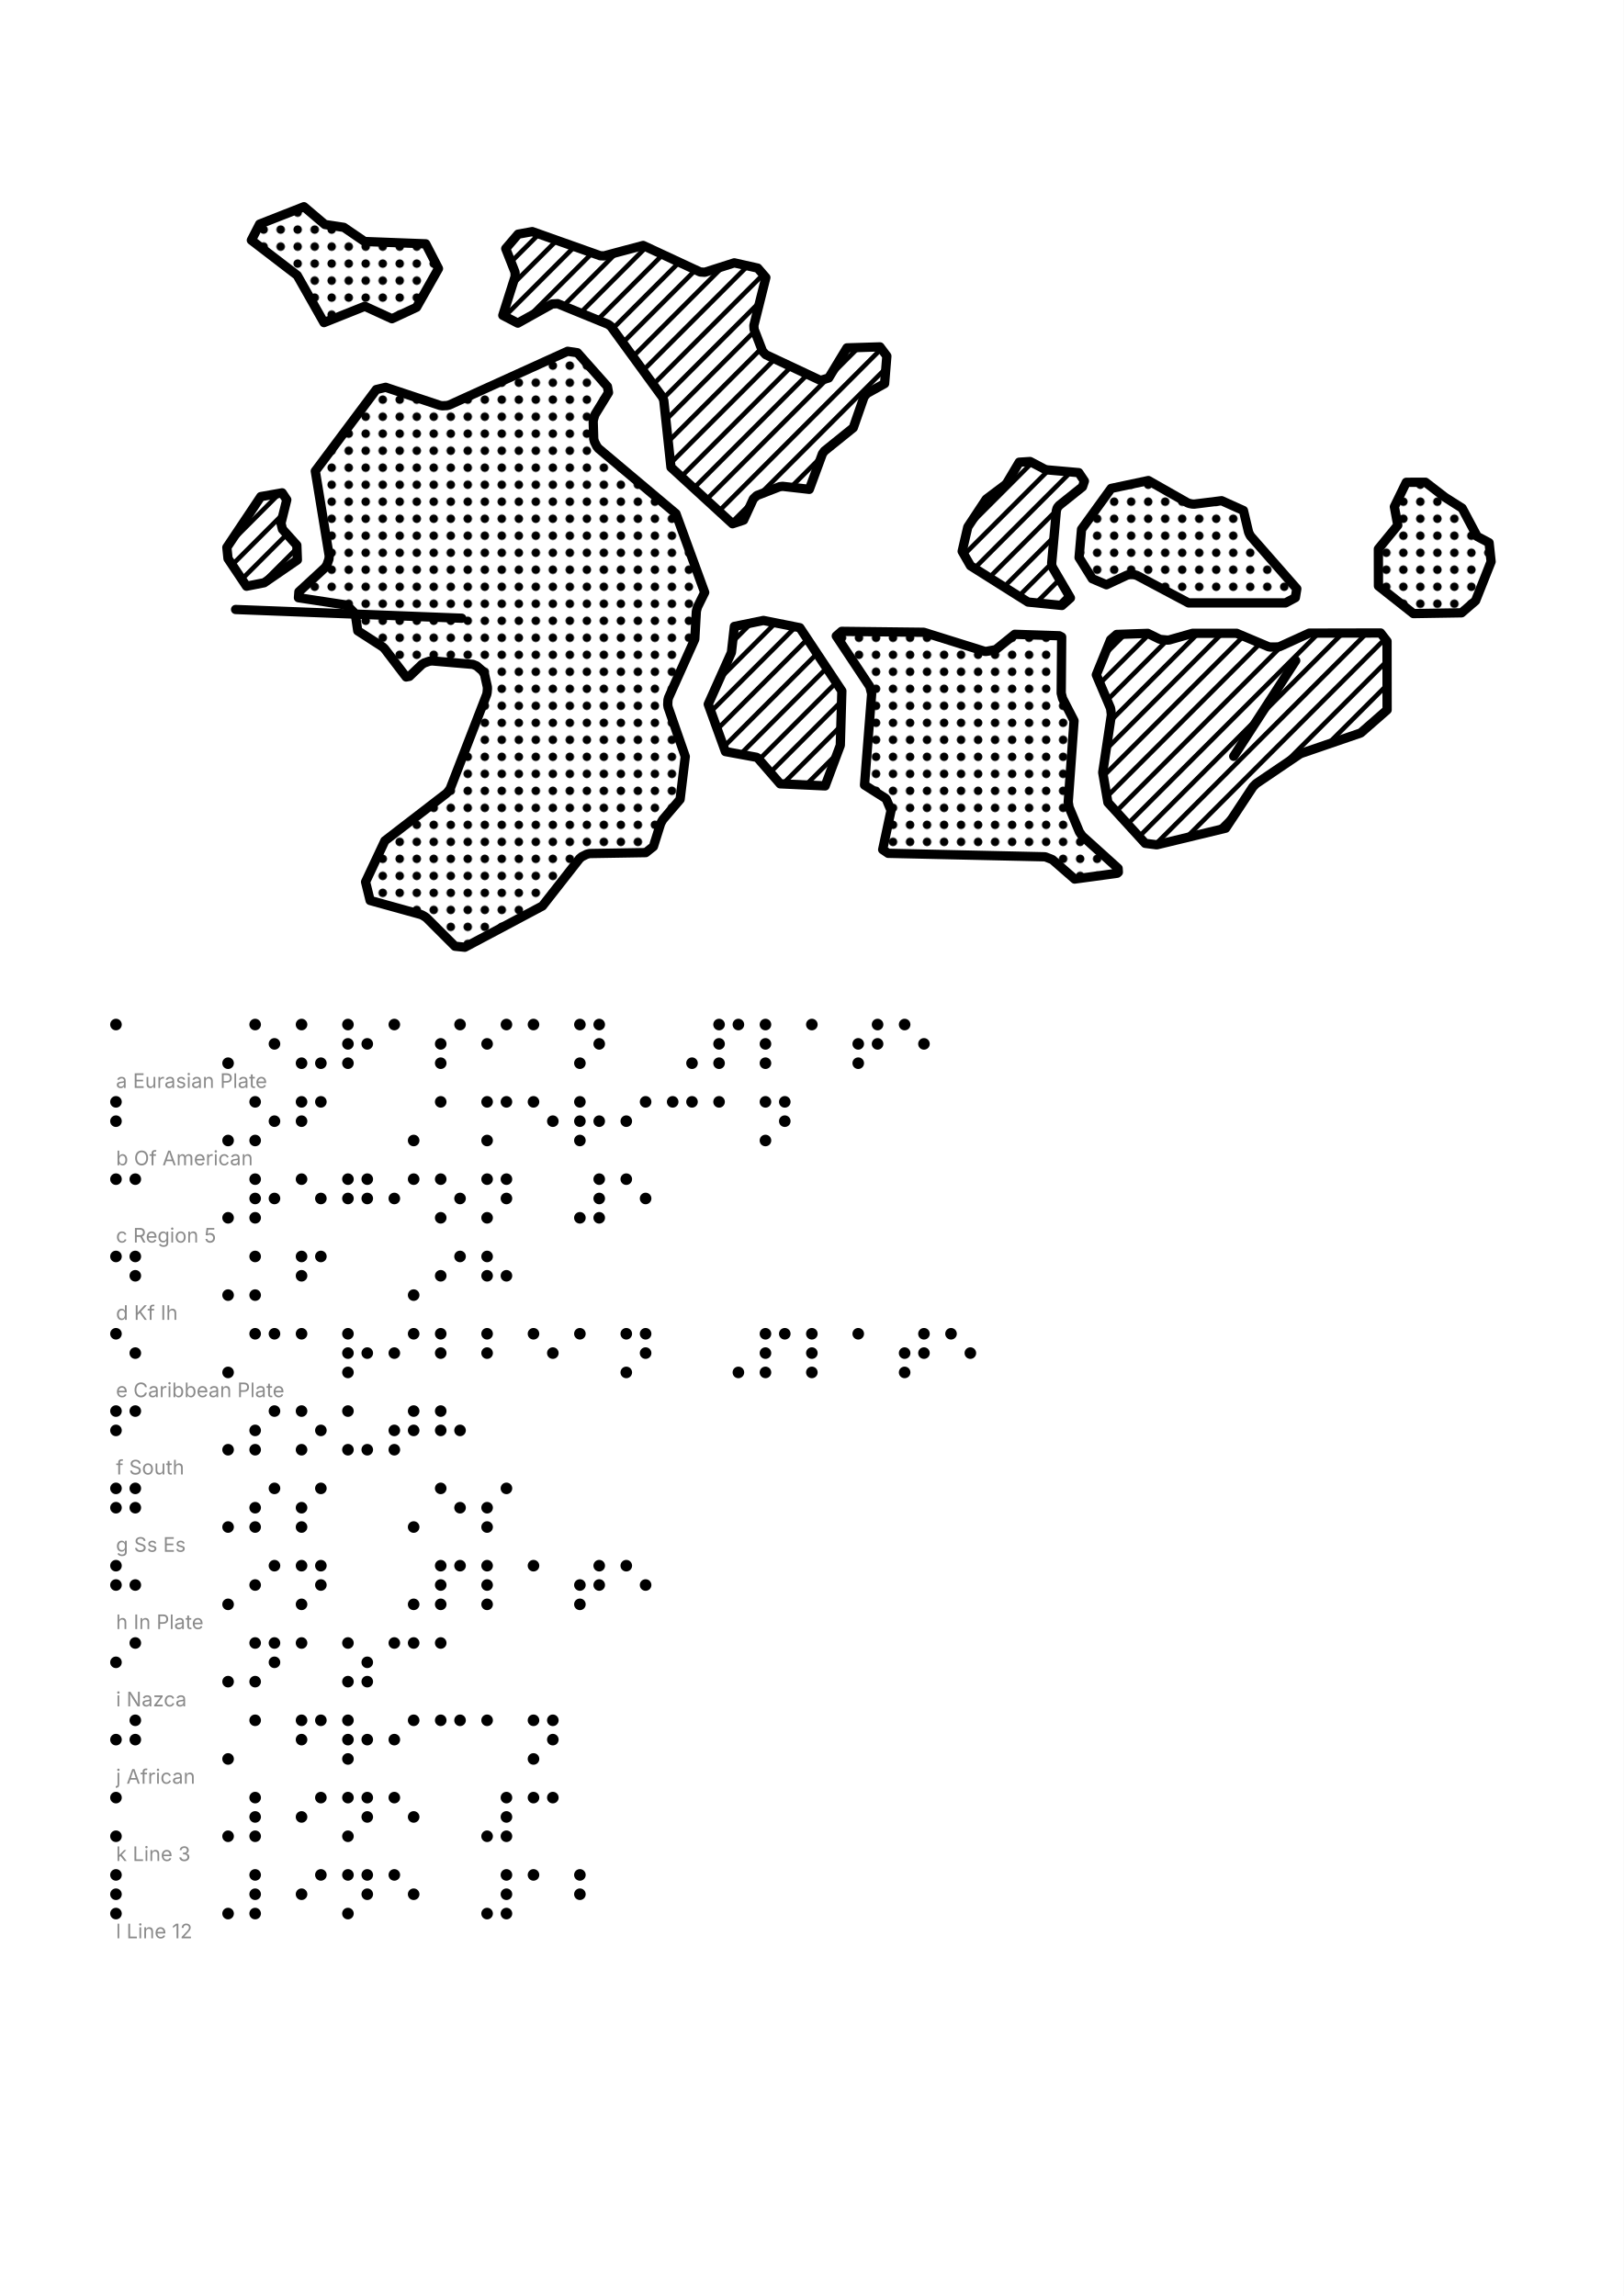
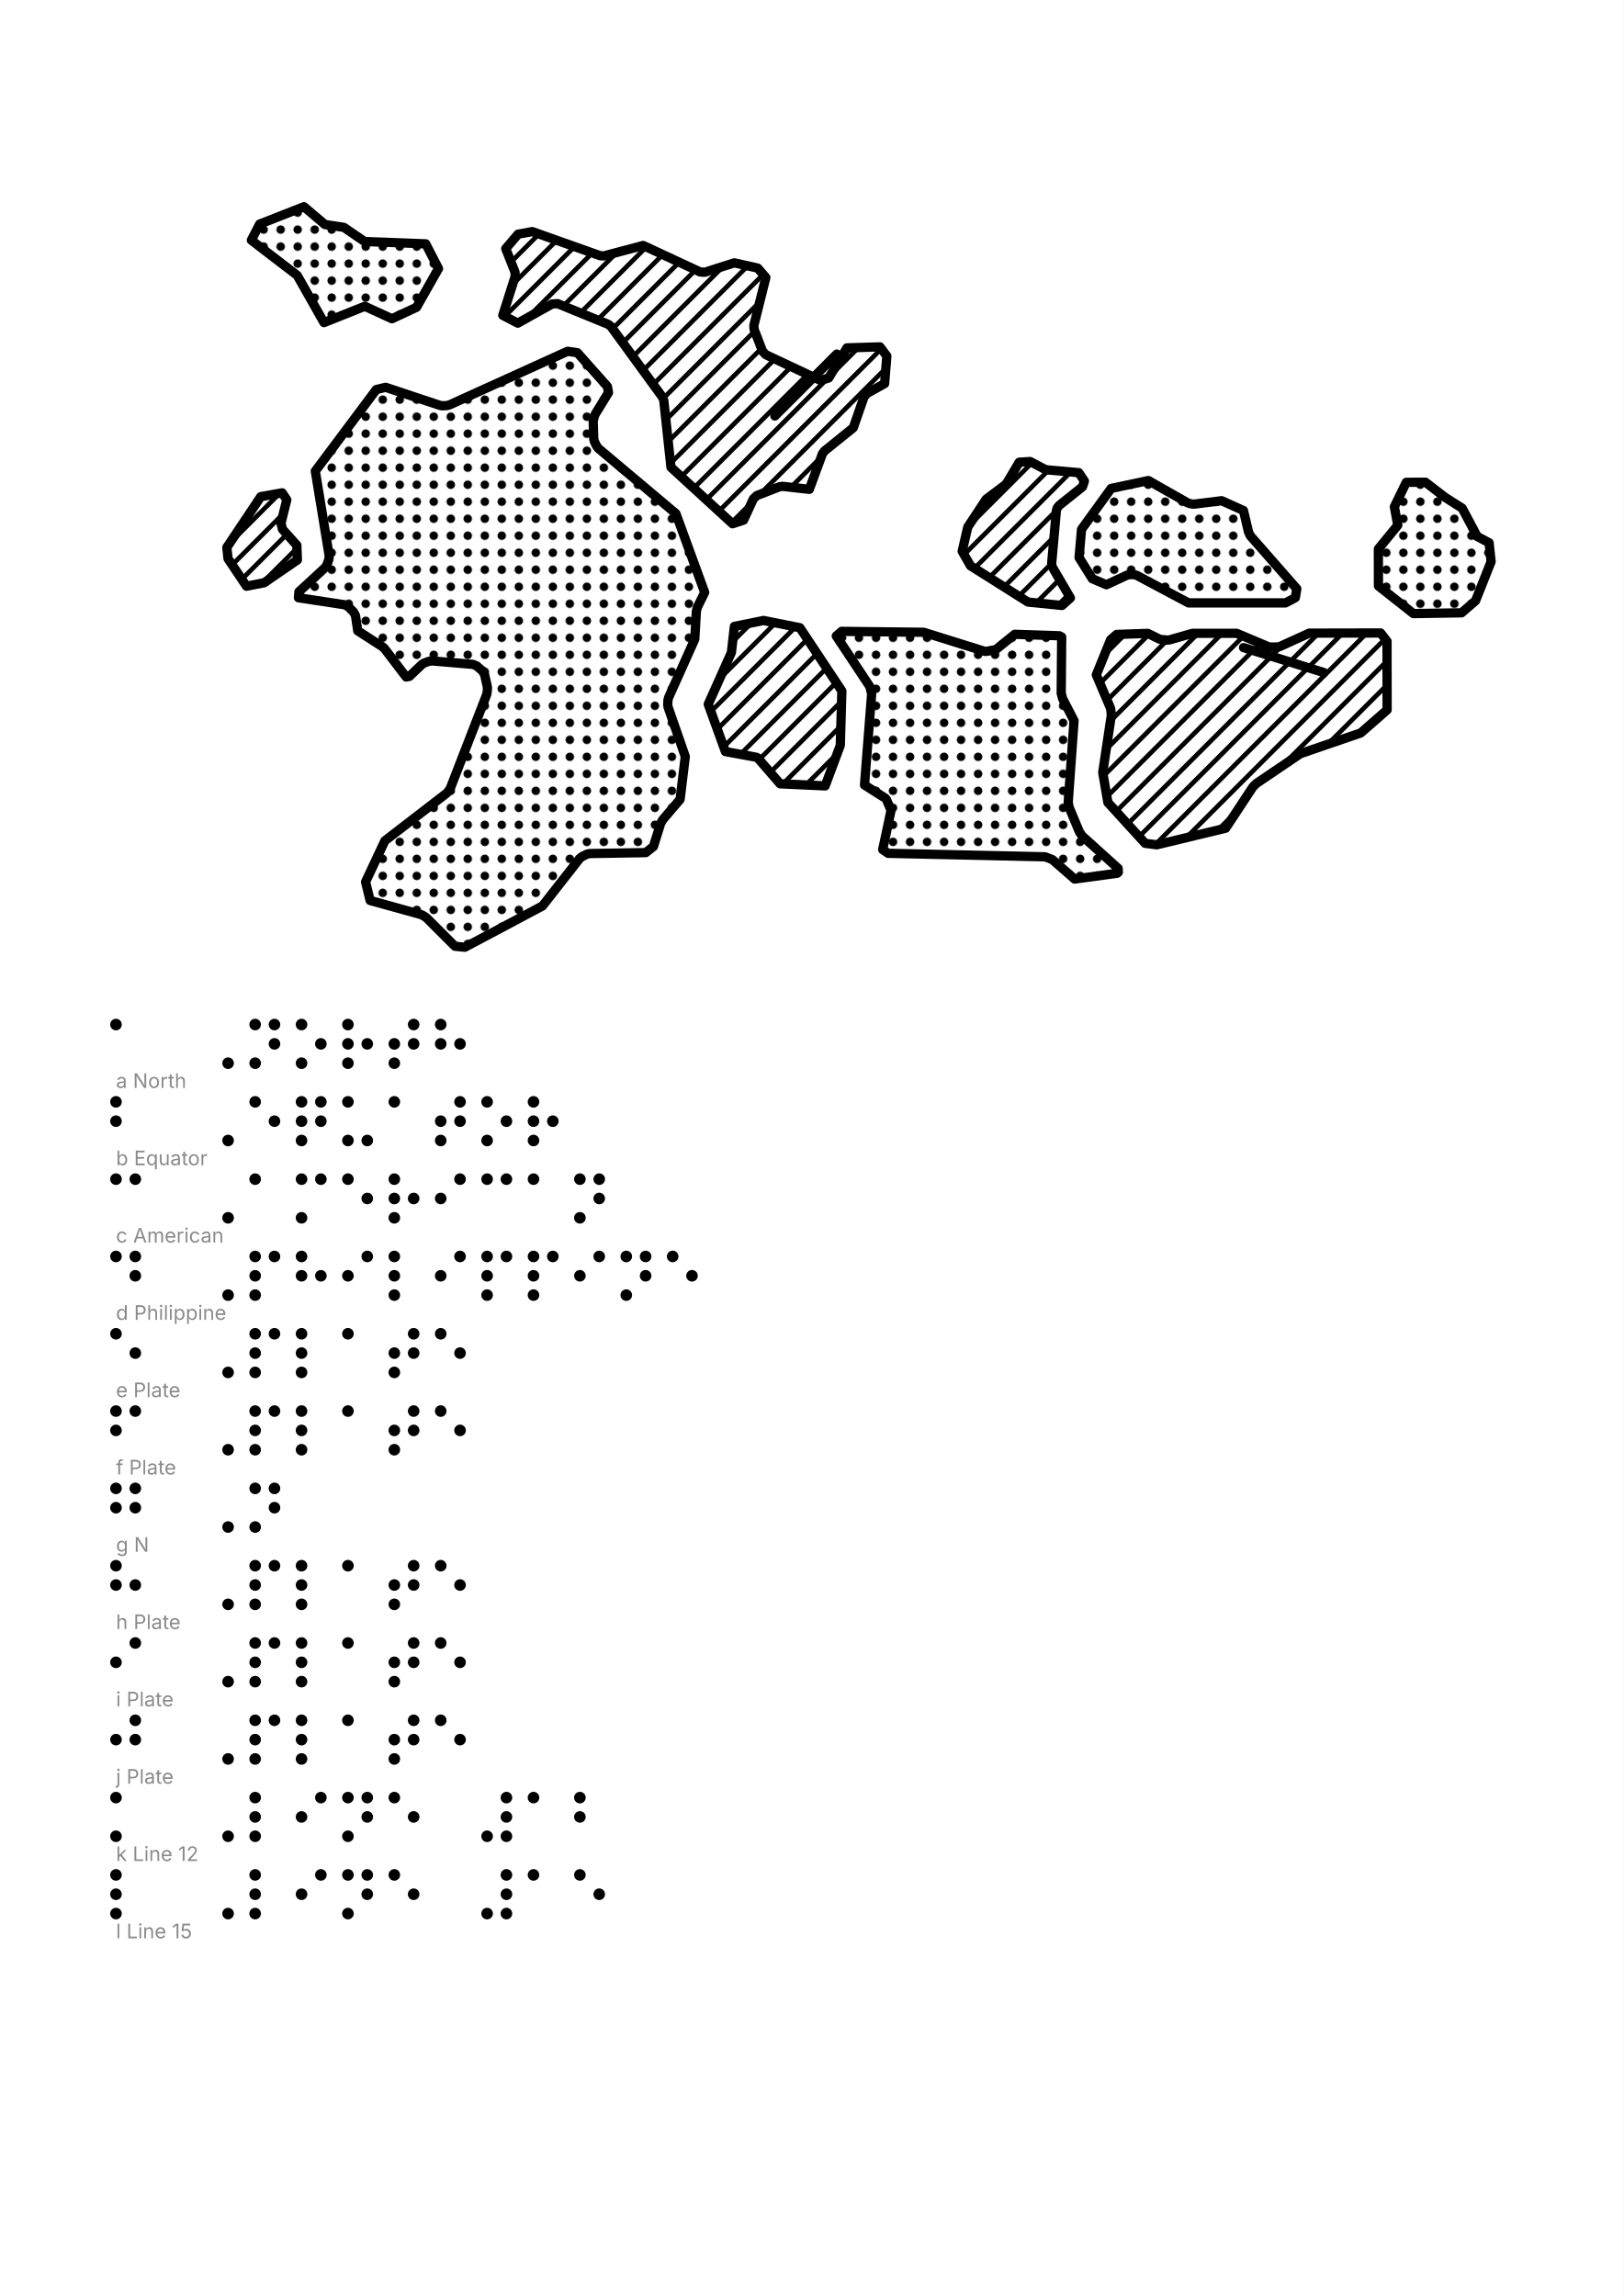
<svg xmlns="http://www.w3.org/2000/svg" width="210mm" height="297mm" viewBox="0 0 210 297" data-tdm="geo-tectonic-01" data-title="geo-tectonic-01">
  <defs>
    <pattern id="dots" width="2.2" height="2.2" patternUnits="userSpaceOnUse">
      <circle cx="1.1" cy="1.1" r="0.55" fill="#000" />
    </pattern>
    <pattern id="diagonal-lines" width="2.2" height="2.2" patternUnits="userSpaceOnUse" patternTransform="rotate(45)">
      <rect width="0.6" height="2.2" fill="#000" />
    </pattern>
    <pattern id="horizontal-lines" width="2.2" height="2.2" patternUnits="userSpaceOnUse">
      <rect width="2.2" height="0.6" fill="#000" />
    </pattern>
    <pattern id="grid" width="2.64" height="2.64" patternUnits="userSpaceOnUse">
      <rect width="2.64" height="0.5" fill="#000" />
      <rect width="0.5" height="2.64" fill="#000" />
    </pattern>
    <marker id="chevron" markerWidth="4" markerHeight="4" refX="3" refY="2" orient="auto" markerUnits="userSpaceOnUse">
      <path d="M0,0 L4,2 L0,4" fill="none" stroke="#000" stroke-width="1.2" stroke-linecap="round" />
    </marker>
  </defs>
  <rect width="210" height="297" fill="#fff" />
  <g id="regions">
-     <path id="r-08" data-name="Kf Ih" d="M74.68 45.63 L78.56 50.00 L78.70 50.78 L76.98 53.58 L76.89 53.80 L76.76 54.26 L76.72 54.52 L76.79 56.78 L76.88 57.13 L77.18 57.73 L77.40 58.01 L87.42 66.44 L91.14 76.63 L90.23 78.48 L90.17 78.65 L90.09 78.96 L90.06 79.12 L89.86 82.68 L86.47 90.24 L86.39 90.55 L86.36 91.16 L86.41 91.48 L88.63 97.86 L87.96 103.40 L85.76 105.98 L85.66 106.13 L85.50 106.42 L85.43 106.57 L84.51 109.50 L83.52 110.29 L76.26 110.41 L75.89 110.50 L75.25 110.82 L74.96 111.06 L70.16 117.19 L60.12 122.53 L58.84 122.40 L55.18 118.74 L55.02 118.62 L54.66 118.40 L54.44 118.30 L47.87 116.48 L47.28 114.08 L49.78 108.76 L57.71 102.65 L57.87 102.49 L58.14 102.14 L58.26 101.93 L62.95 89.83 L63.00 89.59 L63.04 89.11 L63.03 88.85 L62.67 87.24 L62.39 86.78 L61.65 86.14 L61.16 85.94 L55.88 85.49 L55.53 85.53 L54.89 85.75 L54.58 85.94 L52.95 87.49 L52.53 87.57 L49.80 83.99 L49.70 83.87 L49.49 83.68 L49.37 83.60 L46.27 81.60 L45.98 79.65 L45.74 79.18 L45.05 78.48 L44.57 78.23 L38.60 77.32 L38.66 76.55 L42.05 73.42 L42.28 73.07 L42.54 72.33 L42.58 71.91 L40.78 60.94 L48.67 50.39 L49.88 50.10 L56.90 52.44 L57.21 52.49 L57.81 52.46 L58.12 52.38 L73.41 45.44 Z" fill="url(#dots)" stroke="#000" stroke-width="1.2" stroke-linejoin="round" />
-     <path id="r-02" data-name="South" d="M119.47 81.79 L127.34 84.25 L127.41 84.26 L127.57 84.26 L128.69 84.05 L128.75 84.03 L128.85 83.98 L128.89 83.95 L131.24 82.05 L137.01 82.24 L137.31 82.40 L137.25 89.63 L137.25 89.67 L137.26 89.73 L137.27 89.74 L137.41 90.30 L137.42 90.33 L137.44 90.38 L137.45 90.40 L138.91 93.23 L138.16 103.70 L138.16 103.76 L138.17 103.82 L138.26 104.37 L138.27 104.43 L138.29 104.47 L139.59 107.58 L139.61 107.63 L139.64 107.67 L139.94 108.10 L139.97 108.14 L140.00 108.17 L144.61 112.33 L144.64 112.83 L144.49 112.96 L138.99 113.71 L136.17 111.25 L136.14 111.22 L136.07 111.18 L136.04 111.17 L135.28 110.87 L135.25 110.86 L135.17 110.84 L135.12 110.83 L114.87 110.38 L114.16 109.90 L115.21 104.99 L115.22 104.93 L115.21 104.78 L115.19 104.70 L114.65 103.43 L114.61 103.37 L114.51 103.26 L114.47 103.23 L111.81 101.55 L112.73 89.81 L112.73 89.76 L112.72 89.68 L112.71 89.66 L112.52 88.90 L112.51 88.87 L112.48 88.79 L112.46 88.75 L108.16 82.27 L108.85 81.67 Z" fill="url(#dots)" stroke="#000" stroke-width="1.2" stroke-linejoin="round" />
-     <path id="r-01" data-name="African" d="M179.39 82.95 L179.40 91.83 L175.99 94.81 L168.42 97.41 L168.35 97.43 L168.06 97.57 L167.99 97.62 L162.53 101.32 L162.44 101.39 L162.11 101.72 L162.03 101.81 L158.52 107.13 L149.61 109.28 L148.11 109.09 L143.29 103.81 L142.62 99.92 L143.73 92.54 L143.73 92.38 L143.65 91.73 L143.61 91.57 L141.79 87.29 L143.64 82.75 L144.42 82.07 L148.45 81.93 L149.93 82.66 L150.14 82.72 L151.01 82.80 L151.22 82.78 L154.25 81.92 L159.94 81.92 L164.06 83.66 L164.30 83.70 L165.27 83.69 L165.51 83.64 L169.33 81.90 L178.56 81.88 Z" fill="url(#diagonal-lines)" stroke="#000" stroke-width="1.2" stroke-linejoin="round" />
-     <path id="r-09" data-name="Of American" d="M77.63 33.08 L78.12 33.10 L83.18 31.75 L90.55 35.18 L91.15 35.22 L94.97 34.00 L98.00 34.68 L99.05 35.90 L97.50 42.10 L97.53 42.60 L98.62 45.43 L99.04 45.88 L106.12 49.21 L107.18 48.89 L109.54 45.00 L113.81 44.87 L114.70 46.06 L114.41 49.62 L112.13 50.89 L111.75 51.34 L110.36 55.33 L106.63 58.34 L106.37 58.69 L104.67 63.30 L101.22 62.91 L100.83 62.96 L97.89 64.10 L97.44 64.52 L96.17 67.28 L94.74 67.75 L86.78 60.45 L85.85 51.80 L85.70 51.40 L79.01 42.22 L78.65 41.95 L72.12 39.28 L71.41 39.32 L66.97 41.80 L65.03 40.79 L66.63 35.75 L66.61 35.20 L65.41 32.16 L67.01 30.29 L68.84 29.96 Z" fill="url(#diagonal-lines)" stroke="#000" stroke-width="1.2" stroke-linejoin="round" />
-     <path id="r-06" data-name="Ss Es" d="M153.59 65.04 L153.84 65.13 L154.20 65.20 L154.46 65.21 L158.00 64.77 L160.82 66.04 L161.47 68.78 L161.54 68.97 L161.67 69.22 L161.78 69.39 L167.72 76.16 L167.53 77.31 L166.26 77.99 L153.72 77.99 L147.03 74.43 L146.66 74.33 L146.13 74.32 L145.76 74.40 L143.10 75.64 L141.27 74.86 L139.56 72.12 L139.88 68.47 L143.71 63.18 L148.52 62.16 Z" fill="url(#dots)" stroke="#000" stroke-width="1.2" stroke-linejoin="round" />
-     <path id="r-03" data-name="Nazca" d="M103.45 81.20 L108.88 89.38 L108.68 96.41 L106.72 101.66 L100.90 101.39 L97.99 98.04 L97.84 97.96 L93.82 97.22 L91.60 91.09 L94.58 84.44 L94.60 84.37 L94.98 81.03 L98.74 80.26 Z" fill="url(#diagonal-lines)" stroke="#000" stroke-width="1.2" stroke-linejoin="round" />
-     <path id="r-07" data-name="Caribbean Plate" d="M135.05 60.66 L135.14 60.70 L135.22 60.73 L135.44 60.78 L139.52 61.14 L140.25 62.23 L140.00 62.97 L137.00 65.37 L136.79 65.62 L136.71 65.77 L136.62 66.09 L136.02 72.83 L136.03 73.09 L136.06 73.22 L136.16 73.45 L138.44 77.35 L137.35 78.32 L132.96 77.88 L125.52 73.19 L124.44 71.31 L125.17 68.17 L127.55 64.57 L129.97 62.75 L130.11 62.61 L130.24 62.45 L131.82 59.79 L133.23 59.70 Z" fill="url(#diagonal-lines)" stroke="#000" stroke-width="1.2" stroke-linejoin="round" />
-     <path id="r-10" data-name="Eurasian Plate" d="M39.31 26.74 L42.02 29.04 L44.47 29.41 L47.15 31.24 L55.06 31.54 L56.71 34.74 L53.87 39.75 L50.69 41.23 L47.18 39.62 L41.90 41.73 L38.44 35.62 L32.51 31.07 L33.58 28.99 Z" fill="url(#dots)" stroke="#000" stroke-width="1.2" stroke-linejoin="round" />
-     <path id="r-04" data-name="In Plate" d="M186.89 64.33 L189.11 65.74 L191.05 69.39 L192.59 70.21 L192.85 72.65 L190.84 77.71 L189.03 79.27 L182.80 79.37 L178.28 75.80 L178.27 71.01 L180.78 67.94 L180.34 65.55 L181.88 62.39 L184.36 62.38 Z" fill="url(#dots)" stroke="#000" stroke-width="1.2" stroke-linejoin="round" />
-     <path id="r-05" data-name="Region 5" d="M37.09 64.65 L36.34 67.68 L36.53 68.46 L38.39 70.53 L38.46 72.43 L34.17 75.38 L31.88 75.83 L29.49 72.26 L29.34 70.81 L33.73 64.24 L36.49 63.75 Z" fill="url(#diagonal-lines)" stroke="#000" stroke-width="1.2" stroke-linejoin="round" />
+     <path id="r-08" data-name="Equator" d="M74.68 45.63 L78.56 50.00 L78.70 50.78 L76.98 53.58 L76.89 53.80 L76.76 54.26 L76.72 54.52 L76.79 56.78 L76.88 57.13 L77.18 57.73 L77.40 58.01 L87.42 66.44 L91.14 76.63 L90.23 78.48 L90.17 78.65 L90.09 78.96 L90.06 79.12 L89.86 82.68 L86.47 90.24 L86.39 90.55 L86.36 91.16 L86.41 91.48 L88.63 97.86 L87.96 103.40 L85.76 105.98 L85.66 106.13 L85.50 106.42 L85.43 106.57 L84.51 109.50 L83.52 110.29 L76.26 110.41 L75.89 110.50 L75.25 110.82 L74.96 111.06 L70.16 117.19 L60.12 122.53 L58.84 122.40 L55.18 118.74 L55.02 118.62 L54.66 118.40 L54.44 118.30 L47.87 116.48 L47.28 114.08 L49.78 108.76 L57.71 102.65 L57.87 102.49 L58.14 102.14 L58.26 101.93 L62.95 89.83 L63.00 89.59 L63.04 89.11 L63.03 88.85 L62.67 87.24 L62.39 86.78 L61.65 86.14 L61.16 85.94 L55.88 85.49 L55.53 85.53 L54.89 85.75 L54.58 85.94 L52.95 87.49 L52.53 87.57 L49.80 83.99 L49.70 83.87 L49.49 83.68 L49.37 83.60 L46.27 81.60 L45.98 79.65 L45.74 79.18 L45.05 78.48 L44.57 78.23 L38.60 77.32 L38.66 76.55 L42.05 73.42 L42.28 73.07 L42.54 72.33 L42.58 71.91 L40.78 60.94 L48.67 50.39 L49.88 50.10 L56.90 52.44 L57.21 52.49 L57.81 52.46 L58.12 52.38 L73.41 45.44 Z" fill="url(#dots)" stroke="#000" stroke-width="1.2" stroke-linejoin="round" />
+     <path id="r-02" data-name="Plate" d="M119.47 81.79 L127.34 84.25 L127.41 84.26 L127.57 84.26 L128.69 84.05 L128.75 84.03 L128.85 83.98 L128.89 83.95 L131.24 82.05 L137.01 82.24 L137.31 82.40 L137.25 89.63 L137.25 89.67 L137.26 89.73 L137.27 89.74 L137.41 90.30 L137.42 90.33 L137.44 90.38 L137.45 90.40 L138.91 93.23 L138.16 103.70 L138.16 103.76 L138.17 103.82 L138.26 104.37 L138.27 104.43 L138.29 104.47 L139.59 107.58 L139.61 107.63 L139.64 107.67 L139.94 108.10 L139.97 108.14 L140.00 108.17 L144.61 112.33 L144.64 112.83 L144.49 112.96 L138.99 113.71 L136.17 111.25 L136.14 111.22 L136.07 111.18 L136.04 111.17 L135.28 110.87 L135.25 110.86 L135.17 110.84 L135.12 110.83 L114.87 110.38 L114.16 109.90 L115.21 104.99 L115.22 104.93 L115.21 104.78 L115.19 104.70 L114.65 103.43 L114.61 103.37 L114.51 103.26 L114.47 103.23 L111.81 101.55 L112.73 89.81 L112.73 89.76 L112.72 89.68 L112.71 89.66 L112.52 88.90 L112.51 88.87 L112.48 88.79 L112.46 88.75 L108.16 82.27 L108.85 81.67 Z" fill="url(#dots)" stroke="#000" stroke-width="1.2" stroke-linejoin="round" />
+     <path id="r-01" data-name="Plate" d="M179.39 82.95 L179.40 91.83 L175.99 94.81 L168.42 97.41 L168.35 97.43 L168.06 97.57 L167.99 97.62 L162.53 101.32 L162.44 101.39 L162.11 101.72 L162.03 101.81 L158.52 107.13 L149.61 109.28 L148.11 109.09 L143.29 103.81 L142.62 99.92 L143.73 92.54 L143.73 92.38 L143.65 91.73 L143.61 91.57 L141.79 87.29 L143.64 82.75 L144.42 82.07 L148.45 81.93 L149.93 82.66 L150.14 82.72 L151.01 82.80 L151.22 82.78 L154.25 81.92 L159.94 81.92 L164.06 83.66 L164.30 83.70 L165.27 83.69 L165.51 83.64 L169.33 81.90 L178.56 81.88 Z" fill="url(#diagonal-lines)" stroke="#000" stroke-width="1.2" stroke-linejoin="round" />
+     <path id="r-09" data-name="American" d="M77.63 33.08 L78.12 33.10 L83.18 31.75 L90.55 35.18 L91.15 35.22 L94.97 34.00 L98.00 34.68 L99.05 35.90 L97.50 42.10 L97.53 42.60 L98.62 45.43 L99.04 45.88 L106.12 49.21 L107.18 48.89 L109.54 45.00 L113.81 44.87 L114.70 46.06 L114.41 49.62 L112.13 50.89 L111.75 51.34 L110.36 55.33 L106.63 58.34 L106.37 58.69 L104.67 63.30 L101.22 62.91 L100.83 62.96 L97.89 64.10 L97.44 64.52 L96.17 67.28 L94.74 67.75 L86.78 60.45 L85.85 51.80 L85.70 51.40 L79.01 42.22 L78.65 41.95 L72.12 39.28 L71.41 39.32 L66.97 41.80 L65.03 40.79 L66.63 35.75 L66.61 35.20 L65.41 32.16 L67.01 30.29 L68.84 29.96 Z" fill="url(#diagonal-lines)" stroke="#000" stroke-width="1.2" stroke-linejoin="round" />
+     <path id="r-06" data-name="Plate" d="M153.59 65.04 L153.84 65.13 L154.20 65.20 L154.46 65.21 L158.00 64.77 L160.82 66.04 L161.47 68.78 L161.54 68.97 L161.67 69.22 L161.78 69.39 L167.72 76.16 L167.53 77.31 L166.26 77.99 L153.72 77.99 L147.03 74.43 L146.66 74.33 L146.13 74.32 L145.76 74.40 L143.10 75.64 L141.27 74.86 L139.56 72.12 L139.88 68.47 L143.71 63.18 L148.52 62.16 Z" fill="url(#dots)" stroke="#000" stroke-width="1.2" stroke-linejoin="round" />
+     <path id="r-03" data-name="Plate" d="M103.45 81.20 L108.88 89.38 L108.68 96.41 L106.72 101.66 L100.90 101.39 L97.99 98.04 L97.84 97.96 L93.82 97.22 L91.60 91.09 L94.58 84.44 L94.60 84.37 L94.98 81.03 L98.74 80.26 Z" fill="url(#diagonal-lines)" stroke="#000" stroke-width="1.2" stroke-linejoin="round" />
+     <path id="r-07" data-name="Plate" d="M135.05 60.66 L135.14 60.70 L135.22 60.73 L135.44 60.78 L139.52 61.14 L140.25 62.23 L140.00 62.97 L137.00 65.37 L136.79 65.62 L136.71 65.77 L136.62 66.09 L136.02 72.83 L136.03 73.09 L136.06 73.22 L136.16 73.45 L138.44 77.35 L137.35 78.32 L132.96 77.88 L125.52 73.19 L124.44 71.31 L125.17 68.17 L127.55 64.57 L129.97 62.75 L130.11 62.61 L130.24 62.45 L131.82 59.79 L133.23 59.70 Z" fill="url(#diagonal-lines)" stroke="#000" stroke-width="1.2" stroke-linejoin="round" />
+     <path id="r-10" data-name="North" d="M39.31 26.74 L42.02 29.04 L44.47 29.41 L47.15 31.24 L55.06 31.54 L56.71 34.74 L53.87 39.75 L50.69 41.23 L47.18 39.62 L41.90 41.73 L38.44 35.62 L32.51 31.07 L33.58 28.99 Z" fill="url(#dots)" stroke="#000" stroke-width="1.2" stroke-linejoin="round" />
+     <path id="r-04" data-name="N" d="M186.89 64.33 L189.11 65.74 L191.05 69.39 L192.59 70.21 L192.85 72.65 L190.84 77.71 L189.03 79.27 L182.80 79.37 L178.28 75.80 L178.27 71.01 L180.78 67.94 L180.34 65.55 L181.88 62.39 L184.36 62.38 Z" fill="url(#dots)" stroke="#000" stroke-width="1.2" stroke-linejoin="round" />
+     <path id="r-05" data-name="Philippine" d="M37.09 64.65 L36.34 67.68 L36.53 68.46 L38.39 70.53 L38.46 72.43 L34.17 75.38 L31.88 75.83 L29.49 72.26 L29.34 70.81 L33.73 64.24 L36.49 63.75 Z" fill="url(#diagonal-lines)" stroke="#000" stroke-width="1.2" stroke-linejoin="round" />
  </g>
  <g id="lines">
-     <path id="l-03" data-name="Line 3" d="M30.47 78.84 L59.72 79.97" fill="none" stroke="#000" stroke-width="1.2" stroke-linecap="round" stroke-linejoin="round" />
-     <path id="l-12" data-name="Line 12" d="M159.56 97.83 L167.58 85.45" fill="none" stroke="#000" stroke-width="1.2" stroke-linecap="round" stroke-linejoin="round" />
+     <path id="l-12" data-name="Line 12" d="M100.22 53.81 L108.23 45.80" fill="none" stroke="#000" stroke-width="1.2" stroke-linecap="round" stroke-linejoin="round" />
+     <path id="l-15" data-name="Line 15" d="M160.83 83.77 L171.23 87.00" fill="none" stroke="#000" stroke-width="1.2" stroke-linecap="round" stroke-linejoin="round" />
  </g>
  <g id="key" data-top="132.5" data-rows="12">
    <g class="key-row" data-id="r-10">
      <circle cx="15.00" cy="132.53" r="0.75" fill="#000" />
      <circle cx="29.50" cy="137.53" r="0.75" fill="#000" />
      <circle cx="33.00" cy="132.53" r="0.75" fill="#000" />
+       <circle cx="33.00" cy="137.53" r="0.75" fill="#000" />
+       <circle cx="35.50" cy="132.53" r="0.75" fill="#000" />
      <circle cx="35.50" cy="135.03" r="0.75" fill="#000" />
      <circle cx="39.00" cy="132.53" r="0.75" fill="#000" />
      <circle cx="39.00" cy="137.53" r="0.75" fill="#000" />
-       <circle cx="41.50" cy="137.53" r="0.75" fill="#000" />
+       <circle cx="41.50" cy="135.03" r="0.75" fill="#000" />
      <circle cx="45.00" cy="132.53" r="0.75" fill="#000" />
      <circle cx="45.00" cy="135.03" r="0.75" fill="#000" />
      <circle cx="45.00" cy="137.53" r="0.75" fill="#000" />
      <circle cx="47.50" cy="135.03" r="0.75" fill="#000" />
-       <circle cx="51.00" cy="132.53" r="0.75" fill="#000" />
+       <circle cx="51.00" cy="135.03" r="0.75" fill="#000" />
+       <circle cx="51.00" cy="137.53" r="0.75" fill="#000" />
+       <circle cx="53.50" cy="132.53" r="0.75" fill="#000" />
+       <circle cx="53.50" cy="135.03" r="0.75" fill="#000" />
+       <circle cx="57.00" cy="132.53" r="0.75" fill="#000" />
      <circle cx="57.00" cy="135.03" r="0.75" fill="#000" />
-       <circle cx="57.00" cy="137.53" r="0.75" fill="#000" />
-       <circle cx="59.50" cy="132.53" r="0.75" fill="#000" />
-       <circle cx="63.00" cy="135.03" r="0.75" fill="#000" />
-       <circle cx="65.50" cy="132.53" r="0.75" fill="#000" />
-       <circle cx="69.00" cy="132.53" r="0.75" fill="#000" />
-       <circle cx="75.00" cy="132.53" r="0.75" fill="#000" />
-       <circle cx="75.00" cy="137.53" r="0.75" fill="#000" />
-       <circle cx="77.50" cy="132.53" r="0.75" fill="#000" />
-       <circle cx="77.50" cy="135.03" r="0.75" fill="#000" />
-       <circle cx="89.50" cy="137.53" r="0.75" fill="#000" />
-       <circle cx="93.00" cy="132.53" r="0.75" fill="#000" />
-       <circle cx="93.00" cy="135.03" r="0.75" fill="#000" />
-       <circle cx="93.00" cy="137.53" r="0.75" fill="#000" />
-       <circle cx="95.50" cy="132.53" r="0.75" fill="#000" />
-       <circle cx="99.00" cy="132.53" r="0.75" fill="#000" />
-       <circle cx="99.00" cy="135.03" r="0.75" fill="#000" />
-       <circle cx="99.00" cy="137.53" r="0.75" fill="#000" />
-       <circle cx="105.00" cy="132.53" r="0.75" fill="#000" />
-       <circle cx="111.00" cy="135.03" r="0.75" fill="#000" />
-       <circle cx="111.00" cy="137.53" r="0.75" fill="#000" />
-       <circle cx="113.50" cy="132.53" r="0.75" fill="#000" />
-       <circle cx="113.50" cy="135.03" r="0.75" fill="#000" />
-       <circle cx="117.00" cy="132.53" r="0.75" fill="#000" />
-       <circle cx="119.50" cy="135.03" r="0.75" fill="#000" />
-       <text x="15.00" y="140.73" font-family="Inter, Arial, sans-serif" font-size="2.6" fill="#8a8a8a">a  Eurasian Plate</text>
-     </g>
-     <g class="key-row" data-id="r-09">
+       <circle cx="59.50" cy="135.03" r="0.75" fill="#000" />
+       <text x="15.00" y="140.73" font-family="Inter, Arial, sans-serif" font-size="2.6" fill="#8a8a8a">a  North</text>
+     </g>
+     <g class="key-row" data-id="r-08">
      <circle cx="15.00" cy="142.53" r="0.75" fill="#000" />
      <circle cx="15.00" cy="145.03" r="0.75" fill="#000" />
      <circle cx="29.50" cy="147.53" r="0.75" fill="#000" />
      <circle cx="33.00" cy="142.53" r="0.75" fill="#000" />
-       <circle cx="33.00" cy="147.53" r="0.75" fill="#000" />
      <circle cx="35.50" cy="145.03" r="0.75" fill="#000" />
      <circle cx="39.00" cy="142.53" r="0.75" fill="#000" />
      <circle cx="39.00" cy="145.03" r="0.75" fill="#000" />
+       <circle cx="39.00" cy="147.53" r="0.75" fill="#000" />
      <circle cx="41.50" cy="142.53" r="0.75" fill="#000" />
-       <circle cx="53.50" cy="147.53" r="0.75" fill="#000" />
-       <circle cx="57.00" cy="142.53" r="0.75" fill="#000" />
+       <circle cx="41.50" cy="145.03" r="0.75" fill="#000" />
+       <circle cx="45.00" cy="142.53" r="0.75" fill="#000" />
+       <circle cx="45.00" cy="147.53" r="0.75" fill="#000" />
+       <circle cx="47.50" cy="147.53" r="0.75" fill="#000" />
+       <circle cx="51.00" cy="142.53" r="0.75" fill="#000" />
+       <circle cx="57.00" cy="145.03" r="0.75" fill="#000" />
+       <circle cx="57.00" cy="147.53" r="0.75" fill="#000" />
+       <circle cx="59.50" cy="142.53" r="0.75" fill="#000" />
+       <circle cx="59.50" cy="145.03" r="0.75" fill="#000" />
      <circle cx="63.00" cy="142.53" r="0.75" fill="#000" />
      <circle cx="63.00" cy="147.53" r="0.75" fill="#000" />
-       <circle cx="65.50" cy="142.53" r="0.75" fill="#000" />
+       <circle cx="65.50" cy="145.03" r="0.75" fill="#000" />
      <circle cx="69.00" cy="142.53" r="0.75" fill="#000" />
+       <circle cx="69.00" cy="145.03" r="0.75" fill="#000" />
+       <circle cx="69.00" cy="147.53" r="0.75" fill="#000" />
      <circle cx="71.50" cy="145.03" r="0.75" fill="#000" />
-       <circle cx="75.00" cy="142.53" r="0.75" fill="#000" />
-       <circle cx="75.00" cy="145.03" r="0.75" fill="#000" />
-       <circle cx="75.00" cy="147.53" r="0.75" fill="#000" />
-       <circle cx="77.50" cy="145.03" r="0.75" fill="#000" />
-       <circle cx="81.00" cy="145.03" r="0.75" fill="#000" />
-       <circle cx="83.50" cy="142.53" r="0.75" fill="#000" />
-       <circle cx="87.00" cy="142.53" r="0.75" fill="#000" />
-       <circle cx="89.50" cy="142.53" r="0.75" fill="#000" />
-       <circle cx="93.00" cy="142.53" r="0.75" fill="#000" />
-       <circle cx="99.00" cy="142.53" r="0.75" fill="#000" />
-       <circle cx="99.00" cy="147.53" r="0.75" fill="#000" />
-       <circle cx="101.50" cy="142.53" r="0.75" fill="#000" />
-       <circle cx="101.50" cy="145.03" r="0.75" fill="#000" />
-       <text x="15.00" y="150.73" font-family="Inter, Arial, sans-serif" font-size="2.6" fill="#8a8a8a">b  Of American</text>
-     </g>
-     <g class="key-row" data-id="r-05">
+       <text x="15.00" y="150.73" font-family="Inter, Arial, sans-serif" font-size="2.6" fill="#8a8a8a">b  Equator</text>
+     </g>
+     <g class="key-row" data-id="r-09">
      <circle cx="15.00" cy="152.53" r="0.75" fill="#000" />
      <circle cx="17.50" cy="152.53" r="0.75" fill="#000" />
      <circle cx="29.50" cy="157.53" r="0.75" fill="#000" />
      <circle cx="33.00" cy="152.53" r="0.75" fill="#000" />
-       <circle cx="33.00" cy="155.03" r="0.75" fill="#000" />
-       <circle cx="33.00" cy="157.53" r="0.75" fill="#000" />
-       <circle cx="35.50" cy="155.03" r="0.75" fill="#000" />
      <circle cx="39.00" cy="152.53" r="0.75" fill="#000" />
-       <circle cx="41.50" cy="155.03" r="0.75" fill="#000" />
+       <circle cx="39.00" cy="157.53" r="0.75" fill="#000" />
+       <circle cx="41.50" cy="152.53" r="0.75" fill="#000" />
      <circle cx="45.00" cy="152.53" r="0.75" fill="#000" />
-       <circle cx="45.00" cy="155.03" r="0.75" fill="#000" />
-       <circle cx="47.50" cy="152.53" r="0.75" fill="#000" />
      <circle cx="47.50" cy="155.03" r="0.75" fill="#000" />
+       <circle cx="51.00" cy="152.53" r="0.75" fill="#000" />
      <circle cx="51.00" cy="155.03" r="0.75" fill="#000" />
-       <circle cx="53.50" cy="152.53" r="0.75" fill="#000" />
-       <circle cx="57.00" cy="152.53" r="0.75" fill="#000" />
-       <circle cx="57.00" cy="157.53" r="0.75" fill="#000" />
-       <circle cx="59.50" cy="155.03" r="0.75" fill="#000" />
+       <circle cx="51.00" cy="157.53" r="0.75" fill="#000" />
+       <circle cx="53.50" cy="155.03" r="0.75" fill="#000" />
+       <circle cx="57.00" cy="155.03" r="0.75" fill="#000" />
+       <circle cx="59.50" cy="152.53" r="0.75" fill="#000" />
      <circle cx="63.00" cy="152.53" r="0.75" fill="#000" />
-       <circle cx="63.00" cy="157.53" r="0.75" fill="#000" />
      <circle cx="65.50" cy="152.53" r="0.75" fill="#000" />
-       <circle cx="65.50" cy="155.03" r="0.75" fill="#000" />
+       <circle cx="69.00" cy="152.53" r="0.75" fill="#000" />
+       <circle cx="75.00" cy="152.53" r="0.75" fill="#000" />
      <circle cx="75.00" cy="157.53" r="0.75" fill="#000" />
      <circle cx="77.50" cy="152.53" r="0.75" fill="#000" />
      <circle cx="77.50" cy="155.03" r="0.75" fill="#000" />
-       <circle cx="77.50" cy="157.53" r="0.75" fill="#000" />
-       <circle cx="81.00" cy="152.53" r="0.75" fill="#000" />
-       <circle cx="83.50" cy="155.03" r="0.75" fill="#000" />
-       <text x="15.00" y="160.73" font-family="Inter, Arial, sans-serif" font-size="2.6" fill="#8a8a8a">c  Region 5</text>
-     </g>
-     <g class="key-row" data-id="r-08">
+       <text x="15.00" y="160.73" font-family="Inter, Arial, sans-serif" font-size="2.6" fill="#8a8a8a">c  American</text>
+     </g>
+     <g class="key-row" data-id="r-05">
      <circle cx="15.00" cy="162.53" r="0.75" fill="#000" />
      <circle cx="17.50" cy="162.53" r="0.75" fill="#000" />
      <circle cx="17.50" cy="165.03" r="0.75" fill="#000" />
      <circle cx="29.50" cy="167.53" r="0.75" fill="#000" />
      <circle cx="33.00" cy="162.53" r="0.75" fill="#000" />
+       <circle cx="33.00" cy="165.03" r="0.75" fill="#000" />
      <circle cx="33.00" cy="167.53" r="0.75" fill="#000" />
+       <circle cx="35.50" cy="162.53" r="0.75" fill="#000" />
      <circle cx="39.00" cy="162.53" r="0.75" fill="#000" />
      <circle cx="39.00" cy="165.03" r="0.75" fill="#000" />
-       <circle cx="41.50" cy="162.53" r="0.75" fill="#000" />
-       <circle cx="53.50" cy="167.53" r="0.75" fill="#000" />
+       <circle cx="41.50" cy="165.03" r="0.75" fill="#000" />
+       <circle cx="45.00" cy="165.03" r="0.75" fill="#000" />
+       <circle cx="47.50" cy="162.53" r="0.75" fill="#000" />
+       <circle cx="51.00" cy="162.53" r="0.75" fill="#000" />
+       <circle cx="51.00" cy="165.03" r="0.75" fill="#000" />
+       <circle cx="51.00" cy="167.53" r="0.75" fill="#000" />
      <circle cx="57.00" cy="165.03" r="0.75" fill="#000" />
      <circle cx="59.50" cy="162.53" r="0.75" fill="#000" />
      <circle cx="63.00" cy="162.53" r="0.75" fill="#000" />
      <circle cx="63.00" cy="165.03" r="0.75" fill="#000" />
-       <circle cx="65.50" cy="165.03" r="0.75" fill="#000" />
-       <text x="15.00" y="170.73" font-family="Inter, Arial, sans-serif" font-size="2.6" fill="#8a8a8a">d  Kf Ih</text>
+       <circle cx="63.00" cy="167.53" r="0.75" fill="#000" />
+       <circle cx="65.50" cy="162.53" r="0.75" fill="#000" />
+       <circle cx="69.00" cy="162.53" r="0.75" fill="#000" />
+       <circle cx="69.00" cy="165.03" r="0.75" fill="#000" />
+       <circle cx="69.00" cy="167.53" r="0.75" fill="#000" />
+       <circle cx="71.50" cy="162.53" r="0.75" fill="#000" />
+       <circle cx="75.00" cy="165.03" r="0.75" fill="#000" />
+       <circle cx="77.50" cy="162.53" r="0.75" fill="#000" />
+       <circle cx="81.00" cy="162.53" r="0.75" fill="#000" />
+       <circle cx="81.00" cy="167.53" r="0.75" fill="#000" />
+       <circle cx="83.50" cy="162.53" r="0.75" fill="#000" />
+       <circle cx="83.50" cy="165.03" r="0.75" fill="#000" />
+       <circle cx="87.00" cy="162.53" r="0.75" fill="#000" />
+       <circle cx="89.50" cy="165.03" r="0.75" fill="#000" />
+       <text x="15.00" y="170.73" font-family="Inter, Arial, sans-serif" font-size="2.6" fill="#8a8a8a">d  Philippine</text>
    </g>
    <g class="key-row" data-id="r-07">
      <circle cx="15.00" cy="172.53" r="0.75" fill="#000" />
      <circle cx="17.50" cy="175.03" r="0.75" fill="#000" />
      <circle cx="29.50" cy="177.53" r="0.75" fill="#000" />
      <circle cx="33.00" cy="172.53" r="0.75" fill="#000" />
+       <circle cx="33.00" cy="175.03" r="0.75" fill="#000" />
+       <circle cx="33.00" cy="177.53" r="0.75" fill="#000" />
      <circle cx="35.50" cy="172.53" r="0.75" fill="#000" />
      <circle cx="39.00" cy="172.53" r="0.75" fill="#000" />
+       <circle cx="39.00" cy="175.03" r="0.75" fill="#000" />
+       <circle cx="39.00" cy="177.53" r="0.75" fill="#000" />
      <circle cx="45.00" cy="172.53" r="0.75" fill="#000" />
-       <circle cx="45.00" cy="175.03" r="0.75" fill="#000" />
-       <circle cx="45.00" cy="177.53" r="0.75" fill="#000" />
-       <circle cx="47.50" cy="175.03" r="0.75" fill="#000" />
      <circle cx="51.00" cy="175.03" r="0.75" fill="#000" />
+       <circle cx="51.00" cy="177.53" r="0.75" fill="#000" />
      <circle cx="53.50" cy="172.53" r="0.75" fill="#000" />
+       <circle cx="53.50" cy="175.03" r="0.75" fill="#000" />
      <circle cx="57.00" cy="172.53" r="0.75" fill="#000" />
-       <circle cx="57.00" cy="175.03" r="0.75" fill="#000" />
-       <circle cx="63.00" cy="172.53" r="0.75" fill="#000" />
-       <circle cx="63.00" cy="175.03" r="0.75" fill="#000" />
-       <circle cx="69.00" cy="172.53" r="0.75" fill="#000" />
-       <circle cx="71.50" cy="175.03" r="0.75" fill="#000" />
-       <circle cx="75.00" cy="172.53" r="0.75" fill="#000" />
-       <circle cx="81.00" cy="172.53" r="0.75" fill="#000" />
-       <circle cx="81.00" cy="177.53" r="0.75" fill="#000" />
-       <circle cx="83.50" cy="172.53" r="0.75" fill="#000" />
-       <circle cx="83.50" cy="175.03" r="0.75" fill="#000" />
-       <circle cx="95.50" cy="177.53" r="0.75" fill="#000" />
-       <circle cx="99.00" cy="172.53" r="0.75" fill="#000" />
-       <circle cx="99.00" cy="175.03" r="0.75" fill="#000" />
-       <circle cx="99.00" cy="177.53" r="0.75" fill="#000" />
-       <circle cx="101.50" cy="172.53" r="0.75" fill="#000" />
-       <circle cx="105.00" cy="172.53" r="0.75" fill="#000" />
-       <circle cx="105.00" cy="175.03" r="0.75" fill="#000" />
-       <circle cx="105.00" cy="177.53" r="0.75" fill="#000" />
-       <circle cx="111.00" cy="172.53" r="0.75" fill="#000" />
-       <circle cx="117.00" cy="175.03" r="0.75" fill="#000" />
-       <circle cx="117.00" cy="177.53" r="0.75" fill="#000" />
-       <circle cx="119.50" cy="172.53" r="0.75" fill="#000" />
-       <circle cx="119.50" cy="175.03" r="0.75" fill="#000" />
-       <circle cx="123.00" cy="172.53" r="0.75" fill="#000" />
-       <circle cx="125.50" cy="175.03" r="0.75" fill="#000" />
-       <text x="15.00" y="180.73" font-family="Inter, Arial, sans-serif" font-size="2.6" fill="#8a8a8a">e  Caribbean Plate</text>
-     </g>
-     <g class="key-row" data-id="r-02">
+       <circle cx="59.50" cy="175.03" r="0.75" fill="#000" />
+       <text x="15.00" y="180.73" font-family="Inter, Arial, sans-serif" font-size="2.6" fill="#8a8a8a">e  Plate</text>
+     </g>
+     <g class="key-row" data-id="r-06">
      <circle cx="15.00" cy="182.53" r="0.75" fill="#000" />
      <circle cx="15.00" cy="185.03" r="0.75" fill="#000" />
      <circle cx="17.50" cy="182.53" r="0.75" fill="#000" />
      <circle cx="29.50" cy="187.53" r="0.75" fill="#000" />
+       <circle cx="33.00" cy="182.53" r="0.75" fill="#000" />
      <circle cx="33.00" cy="185.03" r="0.75" fill="#000" />
      <circle cx="33.00" cy="187.53" r="0.75" fill="#000" />
      <circle cx="35.50" cy="182.53" r="0.75" fill="#000" />
      <circle cx="39.00" cy="182.53" r="0.75" fill="#000" />
+       <circle cx="39.00" cy="185.03" r="0.75" fill="#000" />
      <circle cx="39.00" cy="187.53" r="0.75" fill="#000" />
-       <circle cx="41.50" cy="185.03" r="0.75" fill="#000" />
      <circle cx="45.00" cy="182.53" r="0.75" fill="#000" />
-       <circle cx="45.00" cy="187.53" r="0.75" fill="#000" />
-       <circle cx="47.50" cy="187.53" r="0.75" fill="#000" />
      <circle cx="51.00" cy="185.03" r="0.75" fill="#000" />
      <circle cx="51.00" cy="187.53" r="0.75" fill="#000" />
      <circle cx="53.50" cy="182.53" r="0.75" fill="#000" />
      <circle cx="53.50" cy="185.03" r="0.75" fill="#000" />
      <circle cx="57.00" cy="182.53" r="0.75" fill="#000" />
-       <circle cx="57.00" cy="185.03" r="0.75" fill="#000" />
      <circle cx="59.50" cy="185.03" r="0.75" fill="#000" />
-       <text x="15.00" y="190.73" font-family="Inter, Arial, sans-serif" font-size="2.6" fill="#8a8a8a">f  South</text>
-     </g>
-     <g class="key-row" data-id="r-06">
+       <text x="15.00" y="190.73" font-family="Inter, Arial, sans-serif" font-size="2.6" fill="#8a8a8a">f  Plate</text>
+     </g>
+     <g class="key-row" data-id="r-04">
      <circle cx="15.00" cy="192.53" r="0.75" fill="#000" />
      <circle cx="15.00" cy="195.03" r="0.75" fill="#000" />
      <circle cx="17.50" cy="192.53" r="0.75" fill="#000" />
      <circle cx="17.50" cy="195.03" r="0.75" fill="#000" />
      <circle cx="29.50" cy="197.53" r="0.75" fill="#000" />
-       <circle cx="33.00" cy="195.03" r="0.75" fill="#000" />
+       <circle cx="33.00" cy="192.53" r="0.75" fill="#000" />
      <circle cx="33.00" cy="197.53" r="0.75" fill="#000" />
      <circle cx="35.50" cy="192.53" r="0.75" fill="#000" />
-       <circle cx="39.00" cy="195.03" r="0.75" fill="#000" />
-       <circle cx="39.00" cy="197.53" r="0.75" fill="#000" />
-       <circle cx="41.50" cy="192.53" r="0.75" fill="#000" />
-       <circle cx="53.50" cy="197.53" r="0.75" fill="#000" />
-       <circle cx="57.00" cy="192.53" r="0.75" fill="#000" />
-       <circle cx="59.50" cy="195.03" r="0.75" fill="#000" />
-       <circle cx="63.00" cy="195.03" r="0.75" fill="#000" />
-       <circle cx="63.00" cy="197.53" r="0.75" fill="#000" />
-       <circle cx="65.50" cy="192.53" r="0.75" fill="#000" />
-       <text x="15.00" y="200.73" font-family="Inter, Arial, sans-serif" font-size="2.6" fill="#8a8a8a">g  Ss Es</text>
-     </g>
-     <g class="key-row" data-id="r-04">
+       <circle cx="35.50" cy="195.03" r="0.75" fill="#000" />
+       <text x="15.00" y="200.73" font-family="Inter, Arial, sans-serif" font-size="2.6" fill="#8a8a8a">g  N</text>
+     </g>
+     <g class="key-row" data-id="r-02">
      <circle cx="15.00" cy="202.53" r="0.75" fill="#000" />
      <circle cx="15.00" cy="205.03" r="0.75" fill="#000" />
      <circle cx="17.50" cy="205.03" r="0.75" fill="#000" />
      <circle cx="29.50" cy="207.53" r="0.75" fill="#000" />
+       <circle cx="33.00" cy="202.53" r="0.75" fill="#000" />
      <circle cx="33.00" cy="205.03" r="0.75" fill="#000" />
+       <circle cx="33.00" cy="207.53" r="0.75" fill="#000" />
      <circle cx="35.50" cy="202.53" r="0.75" fill="#000" />
      <circle cx="39.00" cy="202.53" r="0.75" fill="#000" />
+       <circle cx="39.00" cy="205.03" r="0.75" fill="#000" />
      <circle cx="39.00" cy="207.53" r="0.75" fill="#000" />
-       <circle cx="41.50" cy="202.53" r="0.75" fill="#000" />
-       <circle cx="41.50" cy="205.03" r="0.75" fill="#000" />
-       <circle cx="53.50" cy="207.53" r="0.75" fill="#000" />
+       <circle cx="45.00" cy="202.53" r="0.75" fill="#000" />
+       <circle cx="51.00" cy="205.03" r="0.75" fill="#000" />
+       <circle cx="51.00" cy="207.53" r="0.75" fill="#000" />
+       <circle cx="53.50" cy="202.53" r="0.75" fill="#000" />
+       <circle cx="53.50" cy="205.03" r="0.75" fill="#000" />
      <circle cx="57.00" cy="202.53" r="0.75" fill="#000" />
-       <circle cx="57.00" cy="205.03" r="0.75" fill="#000" />
-       <circle cx="57.00" cy="207.53" r="0.75" fill="#000" />
-       <circle cx="59.50" cy="202.53" r="0.75" fill="#000" />
-       <circle cx="63.00" cy="202.53" r="0.75" fill="#000" />
-       <circle cx="63.00" cy="205.03" r="0.75" fill="#000" />
-       <circle cx="63.00" cy="207.53" r="0.75" fill="#000" />
-       <circle cx="69.00" cy="202.53" r="0.75" fill="#000" />
-       <circle cx="75.00" cy="205.03" r="0.75" fill="#000" />
-       <circle cx="75.00" cy="207.53" r="0.75" fill="#000" />
-       <circle cx="77.50" cy="202.53" r="0.75" fill="#000" />
-       <circle cx="77.50" cy="205.03" r="0.75" fill="#000" />
-       <circle cx="81.00" cy="202.53" r="0.75" fill="#000" />
-       <circle cx="83.50" cy="205.03" r="0.75" fill="#000" />
-       <text x="15.00" y="210.73" font-family="Inter, Arial, sans-serif" font-size="2.6" fill="#8a8a8a">h  In Plate</text>
+       <circle cx="59.50" cy="205.03" r="0.75" fill="#000" />
+       <text x="15.00" y="210.73" font-family="Inter, Arial, sans-serif" font-size="2.6" fill="#8a8a8a">h  Plate</text>
    </g>
    <g class="key-row" data-id="r-03">
      <circle cx="15.00" cy="215.03" r="0.75" fill="#000" />
      <circle cx="17.50" cy="212.53" r="0.75" fill="#000" />
      <circle cx="29.50" cy="217.53" r="0.75" fill="#000" />
      <circle cx="33.00" cy="212.53" r="0.75" fill="#000" />
+       <circle cx="33.00" cy="215.03" r="0.75" fill="#000" />
      <circle cx="33.00" cy="217.53" r="0.75" fill="#000" />
      <circle cx="35.50" cy="212.53" r="0.75" fill="#000" />
-       <circle cx="35.50" cy="215.03" r="0.75" fill="#000" />
      <circle cx="39.00" cy="212.53" r="0.75" fill="#000" />
+       <circle cx="39.00" cy="215.03" r="0.75" fill="#000" />
+       <circle cx="39.00" cy="217.53" r="0.75" fill="#000" />
      <circle cx="45.00" cy="212.53" r="0.75" fill="#000" />
-       <circle cx="45.00" cy="217.53" r="0.75" fill="#000" />
-       <circle cx="47.50" cy="215.03" r="0.75" fill="#000" />
-       <circle cx="47.50" cy="217.53" r="0.75" fill="#000" />
-       <circle cx="51.00" cy="212.53" r="0.75" fill="#000" />
+       <circle cx="51.00" cy="215.03" r="0.75" fill="#000" />
+       <circle cx="51.00" cy="217.53" r="0.75" fill="#000" />
      <circle cx="53.50" cy="212.53" r="0.75" fill="#000" />
+       <circle cx="53.50" cy="215.03" r="0.75" fill="#000" />
      <circle cx="57.00" cy="212.53" r="0.75" fill="#000" />
-       <text x="15.00" y="220.73" font-family="Inter, Arial, sans-serif" font-size="2.6" fill="#8a8a8a">i  Nazca</text>
+       <circle cx="59.50" cy="215.03" r="0.75" fill="#000" />
+       <text x="15.00" y="220.73" font-family="Inter, Arial, sans-serif" font-size="2.6" fill="#8a8a8a">i  Plate</text>
    </g>
    <g class="key-row" data-id="r-01">
      <circle cx="15.00" cy="225.03" r="0.75" fill="#000" />
      <circle cx="17.50" cy="222.53" r="0.75" fill="#000" />
      <circle cx="17.50" cy="225.03" r="0.75" fill="#000" />
      <circle cx="29.50" cy="227.53" r="0.75" fill="#000" />
      <circle cx="33.00" cy="222.53" r="0.75" fill="#000" />
+       <circle cx="33.00" cy="225.03" r="0.75" fill="#000" />
+       <circle cx="33.00" cy="227.53" r="0.75" fill="#000" />
+       <circle cx="35.50" cy="222.53" r="0.75" fill="#000" />
      <circle cx="39.00" cy="222.53" r="0.75" fill="#000" />
      <circle cx="39.00" cy="225.03" r="0.75" fill="#000" />
-       <circle cx="41.50" cy="222.53" r="0.75" fill="#000" />
+       <circle cx="39.00" cy="227.53" r="0.75" fill="#000" />
      <circle cx="45.00" cy="222.53" r="0.75" fill="#000" />
-       <circle cx="45.00" cy="225.03" r="0.75" fill="#000" />
-       <circle cx="45.00" cy="227.53" r="0.75" fill="#000" />
-       <circle cx="47.50" cy="225.03" r="0.75" fill="#000" />
      <circle cx="51.00" cy="225.03" r="0.75" fill="#000" />
+       <circle cx="51.00" cy="227.53" r="0.75" fill="#000" />
      <circle cx="53.50" cy="222.53" r="0.75" fill="#000" />
+       <circle cx="53.50" cy="225.03" r="0.75" fill="#000" />
      <circle cx="57.00" cy="222.53" r="0.75" fill="#000" />
-       <circle cx="59.50" cy="222.53" r="0.75" fill="#000" />
-       <circle cx="63.00" cy="222.53" r="0.75" fill="#000" />
-       <circle cx="69.00" cy="222.53" r="0.75" fill="#000" />
-       <circle cx="69.00" cy="227.53" r="0.75" fill="#000" />
-       <circle cx="71.50" cy="222.53" r="0.75" fill="#000" />
-       <circle cx="71.50" cy="225.03" r="0.75" fill="#000" />
-       <text x="15.00" y="230.73" font-family="Inter, Arial, sans-serif" font-size="2.6" fill="#8a8a8a">j  African</text>
-     </g>
-     <g class="key-row" data-id="l-03">
+       <circle cx="59.50" cy="225.03" r="0.75" fill="#000" />
+       <text x="15.00" y="230.73" font-family="Inter, Arial, sans-serif" font-size="2.6" fill="#8a8a8a">j  Plate</text>
+     </g>
+     <g class="key-row" data-id="l-12">
      <circle cx="15.00" cy="232.53" r="0.75" fill="#000" />
      <circle cx="15.00" cy="237.53" r="0.75" fill="#000" />
      <circle cx="29.50" cy="237.53" r="0.75" fill="#000" />
      <circle cx="33.00" cy="232.53" r="0.75" fill="#000" />
      <circle cx="33.00" cy="235.03" r="0.75" fill="#000" />
      <circle cx="33.00" cy="237.53" r="0.75" fill="#000" />
      <circle cx="39.00" cy="235.03" r="0.75" fill="#000" />
      <circle cx="41.50" cy="232.53" r="0.75" fill="#000" />
      <circle cx="45.00" cy="232.53" r="0.75" fill="#000" />
      <circle cx="45.00" cy="237.53" r="0.75" fill="#000" />
      <circle cx="47.50" cy="232.53" r="0.75" fill="#000" />
      <circle cx="47.50" cy="235.03" r="0.75" fill="#000" />
      <circle cx="51.00" cy="232.53" r="0.75" fill="#000" />
      <circle cx="53.50" cy="235.03" r="0.75" fill="#000" />
      <circle cx="63.00" cy="237.53" r="0.75" fill="#000" />
      <circle cx="65.50" cy="232.53" r="0.75" fill="#000" />
      <circle cx="65.50" cy="235.03" r="0.75" fill="#000" />
      <circle cx="65.50" cy="237.53" r="0.75" fill="#000" />
      <circle cx="69.00" cy="232.53" r="0.75" fill="#000" />
-       <circle cx="71.50" cy="232.53" r="0.75" fill="#000" />
-       <text x="15.00" y="240.73" font-family="Inter, Arial, sans-serif" font-size="2.6" fill="#8a8a8a">k  Line 3</text>
-     </g>
-     <g class="key-row" data-id="l-12">
+       <circle cx="75.00" cy="232.53" r="0.75" fill="#000" />
+       <circle cx="75.00" cy="235.03" r="0.75" fill="#000" />
+       <text x="15.00" y="240.73" font-family="Inter, Arial, sans-serif" font-size="2.6" fill="#8a8a8a">k  Line 12</text>
+     </g>
+     <g class="key-row" data-id="l-15">
      <circle cx="15.00" cy="242.53" r="0.75" fill="#000" />
      <circle cx="15.00" cy="245.03" r="0.75" fill="#000" />
      <circle cx="15.00" cy="247.53" r="0.75" fill="#000" />
      <circle cx="29.50" cy="247.53" r="0.75" fill="#000" />
      <circle cx="33.00" cy="242.53" r="0.75" fill="#000" />
      <circle cx="33.00" cy="245.03" r="0.75" fill="#000" />
      <circle cx="33.00" cy="247.53" r="0.75" fill="#000" />
      <circle cx="39.00" cy="245.03" r="0.75" fill="#000" />
      <circle cx="41.50" cy="242.53" r="0.75" fill="#000" />
      <circle cx="45.00" cy="242.53" r="0.75" fill="#000" />
      <circle cx="45.00" cy="247.53" r="0.75" fill="#000" />
      <circle cx="47.50" cy="242.53" r="0.75" fill="#000" />
      <circle cx="47.50" cy="245.03" r="0.75" fill="#000" />
      <circle cx="51.00" cy="242.53" r="0.75" fill="#000" />
      <circle cx="53.50" cy="245.03" r="0.75" fill="#000" />
      <circle cx="63.00" cy="247.53" r="0.75" fill="#000" />
      <circle cx="65.50" cy="242.53" r="0.75" fill="#000" />
      <circle cx="65.50" cy="245.03" r="0.75" fill="#000" />
      <circle cx="65.50" cy="247.53" r="0.75" fill="#000" />
      <circle cx="69.00" cy="242.53" r="0.75" fill="#000" />
      <circle cx="75.00" cy="242.53" r="0.75" fill="#000" />
-       <circle cx="75.00" cy="245.03" r="0.75" fill="#000" />
-       <text x="15.00" y="250.73" font-family="Inter, Arial, sans-serif" font-size="2.6" fill="#8a8a8a">l  Line 12</text>
+       <circle cx="77.50" cy="245.03" r="0.75" fill="#000" />
+       <text x="15.00" y="250.73" font-family="Inter, Arial, sans-serif" font-size="2.6" fill="#8a8a8a">l  Line 15</text>
    </g>
  </g>
</svg>
